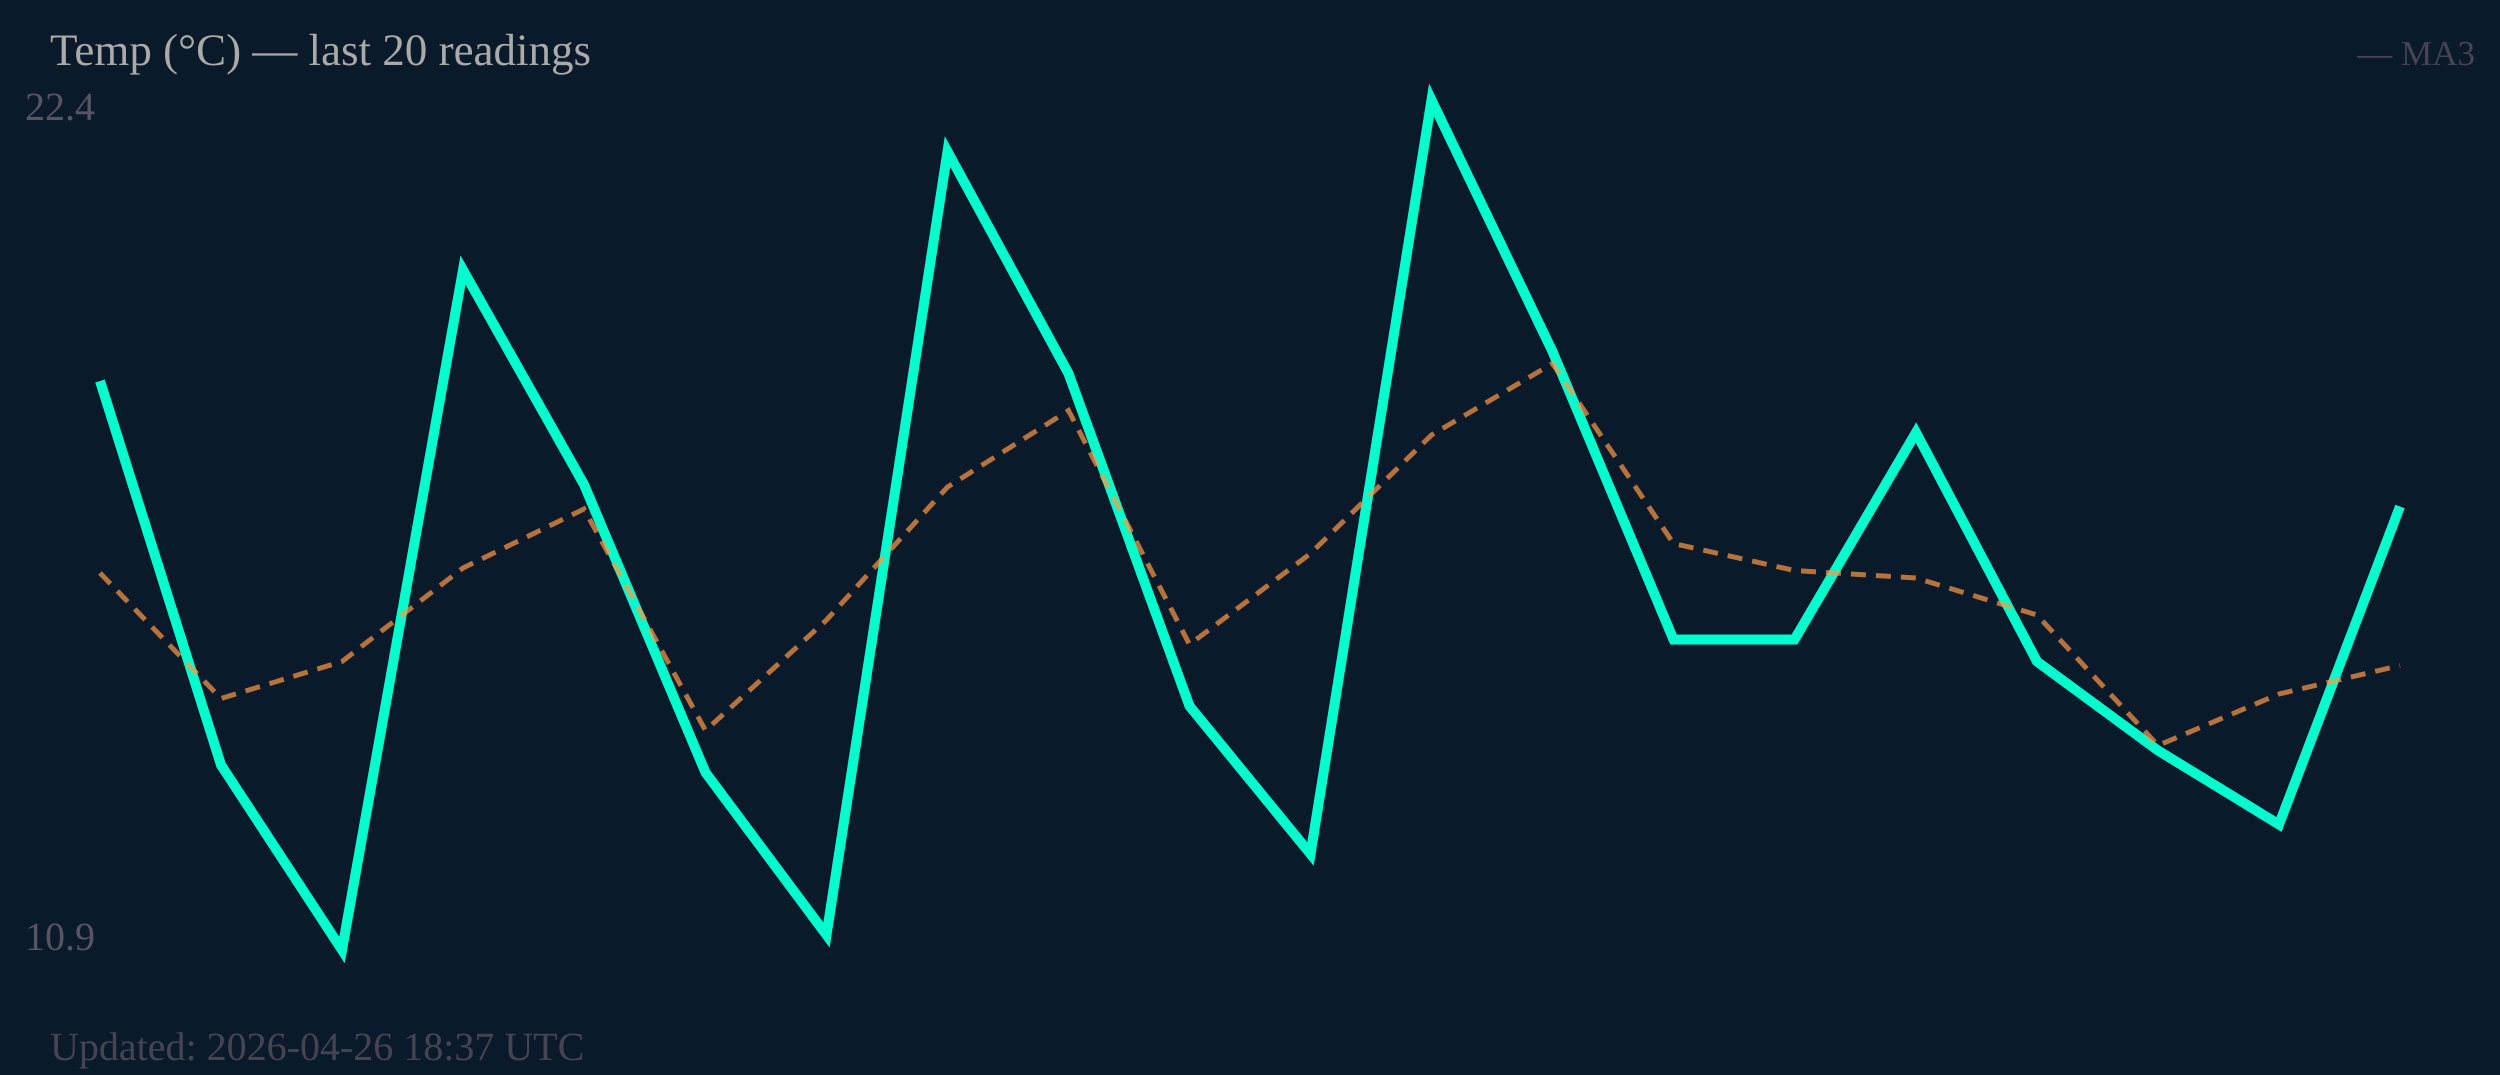
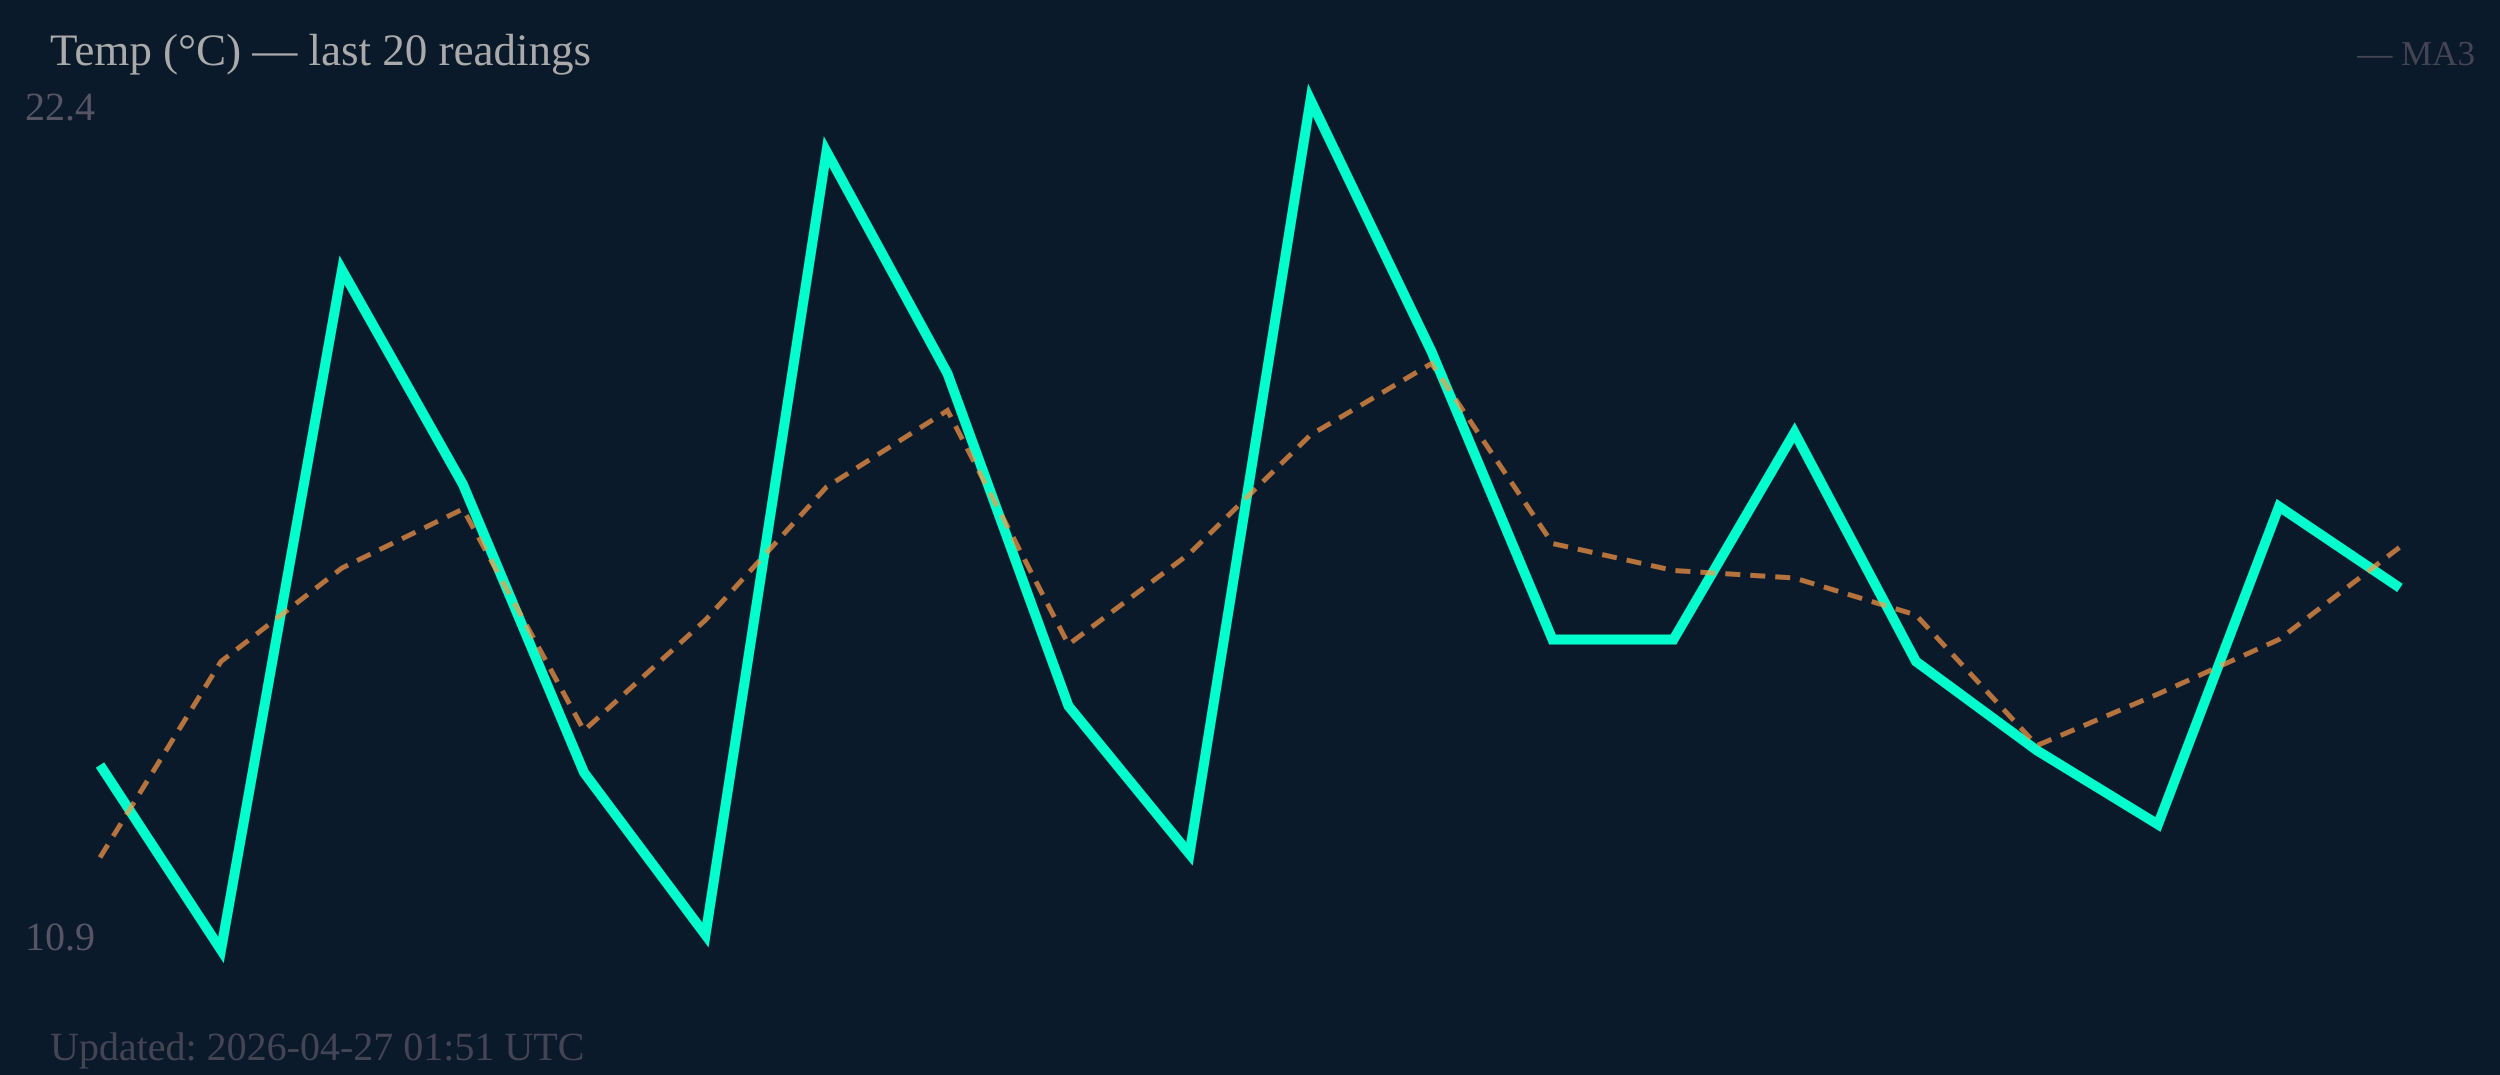
<svg xmlns="http://www.w3.org/2000/svg" width="500" height="215" viewBox="0 0 500 215">
  <rect width="500" height="215" fill="#0b1a2a" />
  <text x="5" y="24" font-size="8" fill="#556">22.4</text>
  <text x="5" y="190" font-size="8" fill="#556">10.9</text>
-   <polyline fill="none" stroke="#00ffcc" stroke-width="2" points="20.0,76.2 44.2,153.0 68.4,190.0 92.6,54.0 116.8,96.9 141.1,154.5 165.3,187.0 189.5,30.3 213.7,74.7 237.9,141.2 262.1,170.8 286.3,20.0 310.5,70.3 334.7,127.9 358.9,127.9 383.2,86.5 407.4,132.3 431.6,150.1 455.8,164.9 480.0,101.3" />
-   <polyline fill="none" stroke="#ff9944" stroke-width="1" stroke-dasharray="3,2" opacity="0.7" points="20.0,114.6 44.2,139.7 68.4,132.3 92.6,113.6 116.8,101.8 141.1,146.1 165.3,124.0 189.5,97.4 213.7,82.1 237.9,128.9 262.1,110.7 286.3,87.0 310.5,72.7 334.7,108.7 358.9,114.1 383.2,115.6 407.4,123.0 431.6,149.1 455.8,138.8 480.0,133.1" />
+   <polyline fill="none" stroke="#00ffcc" stroke-width="2" points="20.0,153.0 44.2,190.0 68.4,54.0 92.6,96.9 116.8,154.5 141.1,187.0 165.3,30.3 189.5,74.7 213.7,141.2 237.9,170.8 262.1,20.0 286.3,70.3 310.5,127.9 334.7,127.9 358.9,86.5 383.2,132.3 407.4,150.1 431.6,164.9 455.8,101.3 480.0,117.6" />
+   <polyline fill="none" stroke="#ff9944" stroke-width="1" stroke-dasharray="3,2" opacity="0.7" points="20.0,171.5 44.2,132.3 68.4,113.6 92.6,101.8 116.8,146.1 141.1,124.0 165.3,97.4 189.5,82.1 213.7,128.9 237.9,110.7 262.1,87.0 286.3,72.7 310.5,108.7 334.7,114.1 358.9,115.6 383.2,123.0 407.4,149.1 431.6,138.8 455.8,127.9 480.0,109.4" />
  <text x="10" y="13" font-size="9" fill="#aaa">Temp (°C) — last 20 readings</text>
  <text x="495" y="13" font-size="7" fill="#445" text-anchor="end">— MA3</text>
-   <text x="10" y="212" font-size="8" fill="#445">Updated: 2026-04-26 18:37 UTC</text>
+   <text x="10" y="212" font-size="8" fill="#445">Updated: 2026-04-27 01:51 UTC</text>
</svg>
